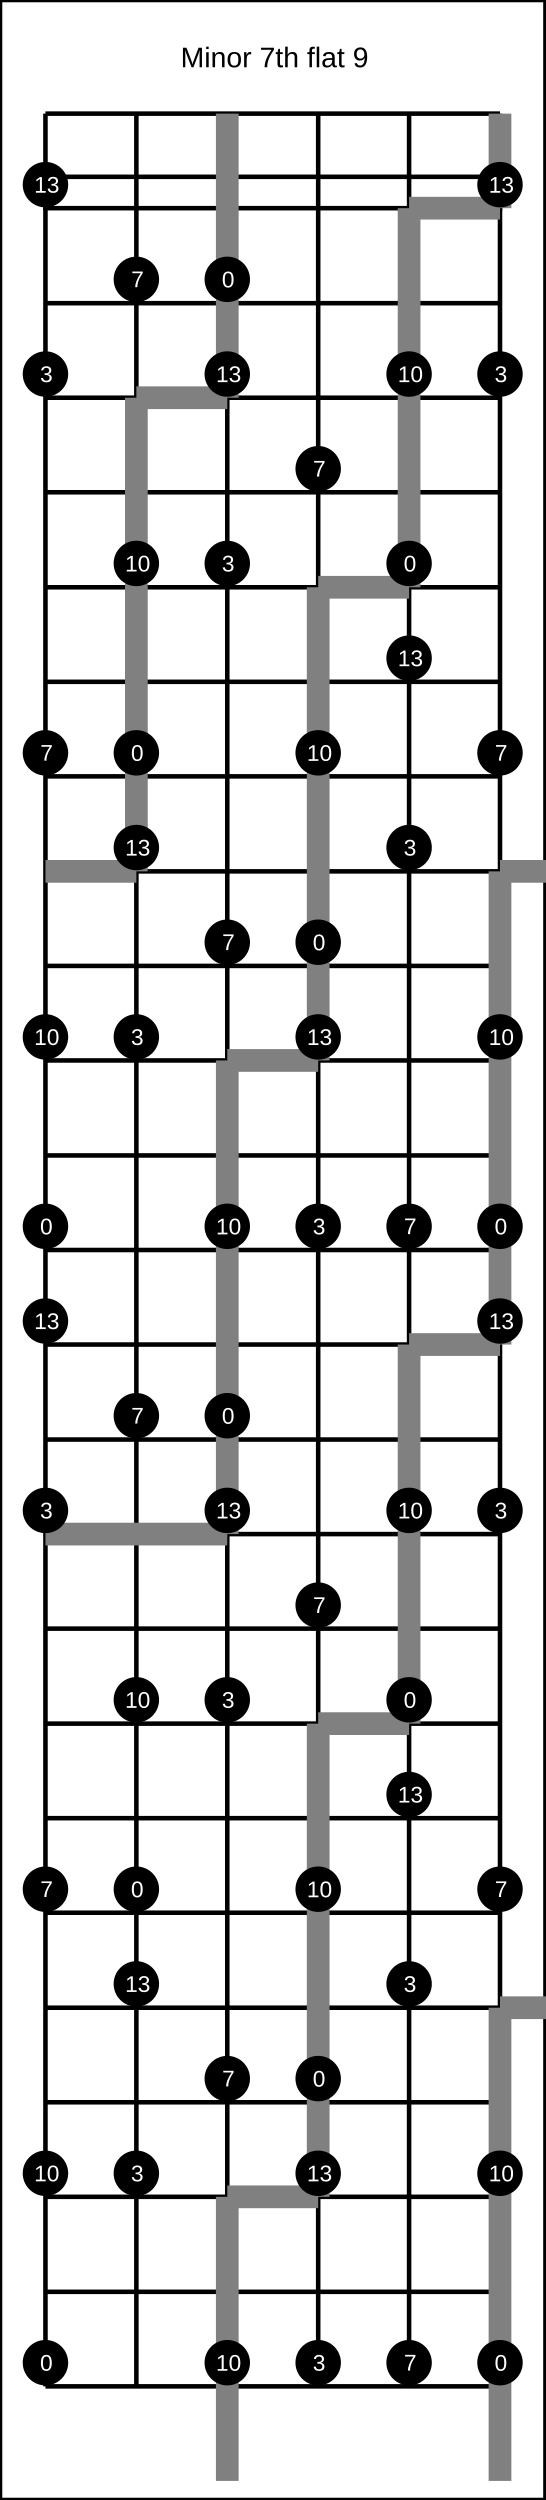
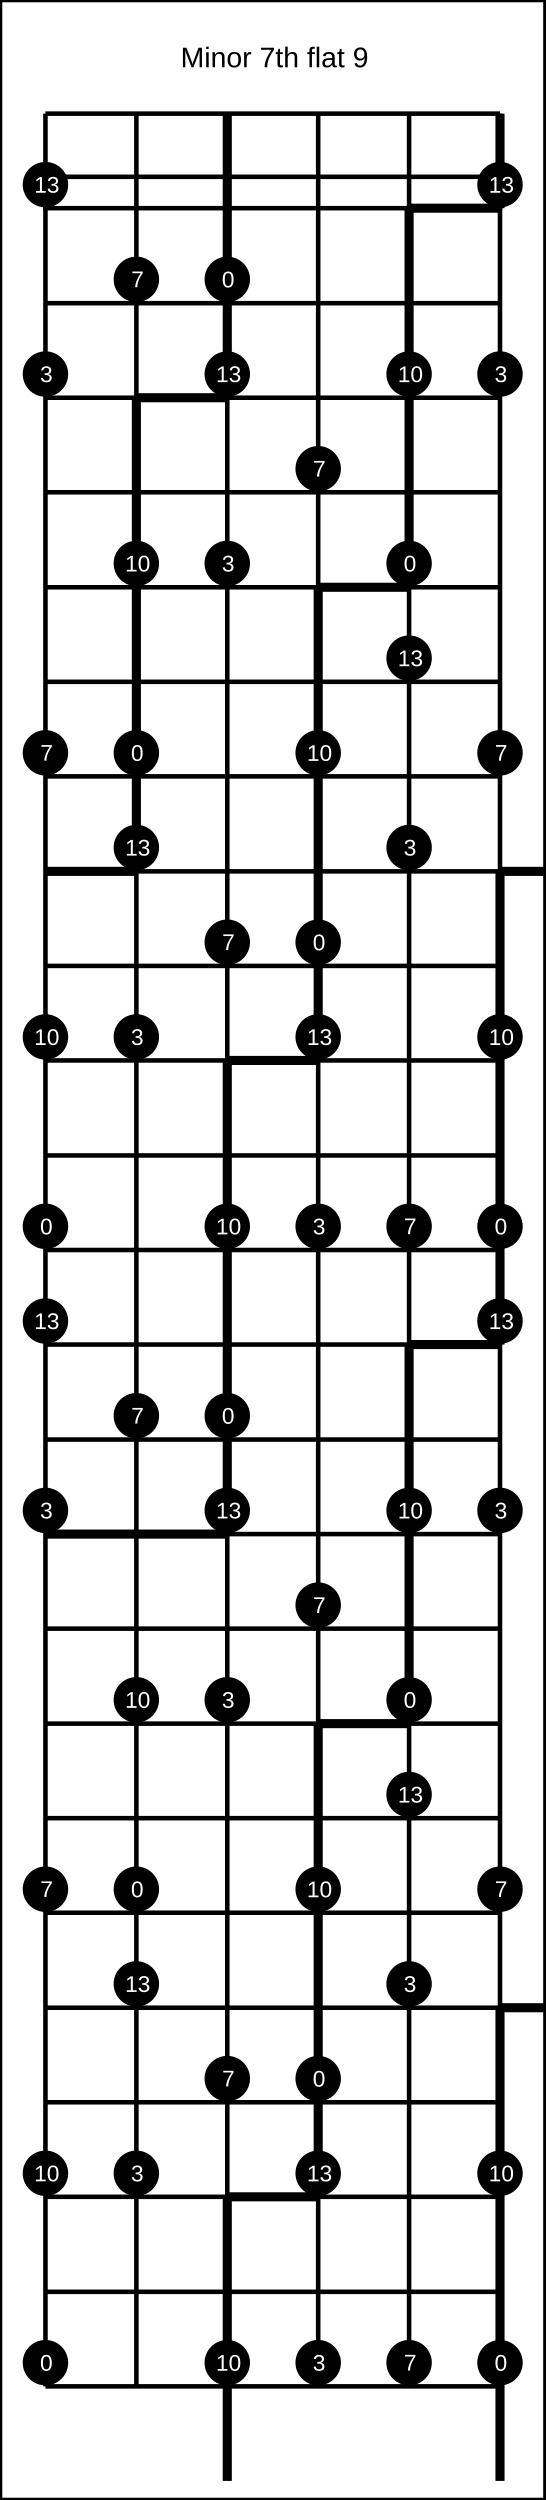
<svg xmlns="http://www.w3.org/2000/svg" xmlns:xlink="http://www.w3.org/1999/xlink" width="240pt" height="1100pt" viewBox="0 0 240 1100" version="1.1">
  <defs>
    <g>
      <symbol overflow="visible" id="glyph0-0">
        <path style="stroke:none;" d="M 1.25 -8.594 L 8.125 -8.594 L 8.125 0 L 1.25 0 Z M 1.719 -8.141 L 1.719 -0.469 L 7.656 -0.469 L 7.656 -8.141 Z M 1.719 -8.141 " />
      </symbol>
      <symbol overflow="visible" id="glyph0-1">
        <path style="stroke:none;" d="M 8.344 0 L 8.344 -5.734 C 8.344 -6.367 8.359 -6.977 8.391 -7.562 C 8.191 -6.832 8.016 -6.266 7.859 -5.859 L 5.641 0 L 4.812 0 L 2.562 -5.859 L 2.219 -6.891 L 2.016 -7.562 L 2.031 -6.891 L 2.062 -5.734 L 2.062 0 L 1.031 0 L 1.031 -8.594 L 2.562 -8.594 L 4.844 -2.641 C 4.926 -2.398 5.004 -2.141 5.078 -1.859 C 5.148 -1.586 5.203 -1.391 5.234 -1.266 C 5.266 -1.43 5.332 -1.68 5.438 -2.016 C 5.539 -2.348 5.609 -2.555 5.641 -2.641 L 7.891 -8.594 L 9.391 -8.594 L 9.391 0 Z M 8.344 0 " />
      </symbol>
      <symbol overflow="visible" id="glyph0-2">
        <path style="stroke:none;" d="M 0.844 -8.016 L 0.844 -9.062 L 1.938 -9.062 L 1.938 -8.016 Z M 0.844 0 L 0.844 -6.609 L 1.938 -6.609 L 1.938 0 Z M 0.844 0 " />
      </symbol>
      <symbol overflow="visible" id="glyph0-3">
        <path style="stroke:none;" d="M 5.031 0 L 5.031 -4.188 C 5.031 -4.625 4.988 -4.961 4.906 -5.203 C 4.82 -5.441 4.688 -5.613 4.5 -5.719 C 4.312 -5.82 4.035 -5.875 3.672 -5.875 C 3.141 -5.875 2.723 -5.691 2.422 -5.328 C 2.117 -4.973 1.969 -4.473 1.969 -3.828 L 1.969 0 L 0.859 0 L 0.859 -5.188 C 0.859 -5.957 0.848 -6.43 0.828 -6.609 L 1.875 -6.609 C 1.875 -6.586 1.875 -6.531 1.875 -6.438 C 1.883 -6.352 1.891 -6.25 1.891 -6.125 C 1.898 -6.008 1.91 -5.789 1.922 -5.469 L 1.938 -5.469 C 2.188 -5.926 2.477 -6.25 2.812 -6.438 C 3.145 -6.625 3.555 -6.719 4.047 -6.719 C 4.773 -6.719 5.305 -6.535 5.641 -6.172 C 5.973 -5.816 6.141 -5.227 6.141 -4.406 L 6.141 0 Z M 5.031 0 " />
      </symbol>
      <symbol overflow="visible" id="glyph0-4">
        <path style="stroke:none;" d="M 6.422 -3.312 C 6.422 -2.156 6.164 -1.289 5.656 -0.719 C 5.156 -0.156 4.422 0.125 3.453 0.125 C 2.484 0.125 1.754 -0.164 1.266 -0.75 C 0.773 -1.344 0.531 -2.195 0.531 -3.312 C 0.531 -5.582 1.516 -6.719 3.484 -6.719 C 4.492 -6.719 5.234 -6.441 5.703 -5.891 C 6.18 -5.336 6.422 -4.477 6.422 -3.312 Z M 5.281 -3.312 C 5.281 -4.219 5.145 -4.879 4.875 -5.297 C 4.602 -5.711 4.145 -5.922 3.5 -5.922 C 2.863 -5.922 2.398 -5.707 2.109 -5.281 C 1.816 -4.863 1.672 -4.207 1.672 -3.312 C 1.672 -2.438 1.812 -1.781 2.094 -1.344 C 2.383 -0.906 2.832 -0.688 3.438 -0.688 C 4.094 -0.688 4.562 -0.895 4.844 -1.312 C 5.133 -1.738 5.281 -2.406 5.281 -3.312 Z M 5.281 -3.312 " />
      </symbol>
      <symbol overflow="visible" id="glyph0-5">
        <path style="stroke:none;" d="M 0.859 0 L 0.859 -5.062 C 0.859 -5.531 0.848 -6.047 0.828 -6.609 L 1.875 -6.609 C 1.906 -5.859 1.922 -5.406 1.922 -5.25 L 1.938 -5.25 C 2.113 -5.82 2.316 -6.207 2.547 -6.406 C 2.773 -6.613 3.098 -6.719 3.516 -6.719 C 3.66 -6.719 3.805 -6.703 3.953 -6.672 L 3.953 -5.656 C 3.805 -5.695 3.613 -5.719 3.375 -5.719 C 2.914 -5.719 2.566 -5.52 2.328 -5.125 C 2.086 -4.738 1.969 -4.176 1.969 -3.438 L 1.969 0 Z M 0.859 0 " />
      </symbol>
      <symbol overflow="visible" id="glyph0-6">
        <path style="stroke:none;" d="" />
      </symbol>
      <symbol overflow="visible" id="glyph0-7">
        <path style="stroke:none;" d="M 6.328 -7.703 C 5.441 -6.359 4.816 -5.305 4.453 -4.547 C 4.098 -3.785 3.828 -3.035 3.641 -2.297 C 3.461 -1.555 3.375 -0.789 3.375 0 L 2.234 0 C 2.234 -1.094 2.461 -2.25 2.922 -3.469 C 3.391 -4.688 4.172 -6.086 5.266 -7.672 L 0.641 -7.672 L 0.641 -8.594 L 6.328 -8.594 Z M 6.328 -7.703 " />
      </symbol>
      <symbol overflow="visible" id="glyph0-8">
        <path style="stroke:none;" d="M 3.375 -0.047 C 3.02 0.047 2.648 0.094 2.266 0.094 C 1.391 0.094 0.953 -0.398 0.953 -1.391 L 0.953 -5.797 L 0.188 -5.797 L 0.188 -6.609 L 1 -6.609 L 1.312 -8.078 L 2.047 -8.078 L 2.047 -6.609 L 3.266 -6.609 L 3.266 -5.797 L 2.047 -5.797 L 2.047 -1.641 C 2.047 -1.316 2.098 -1.094 2.203 -0.969 C 2.305 -0.844 2.488 -0.781 2.75 -0.781 C 2.895 -0.781 3.102 -0.805 3.375 -0.859 Z M 3.375 -0.047 " />
      </symbol>
      <symbol overflow="visible" id="glyph0-9">
        <path style="stroke:none;" d="M 1.938 -5.469 C 2.164 -5.906 2.445 -6.223 2.781 -6.422 C 3.113 -6.617 3.535 -6.719 4.047 -6.719 C 4.766 -6.719 5.289 -6.539 5.625 -6.188 C 5.969 -5.832 6.141 -5.238 6.141 -4.406 L 6.141 0 L 5.031 0 L 5.031 -4.188 C 5.031 -4.656 4.988 -5 4.906 -5.219 C 4.82 -5.445 4.68 -5.613 4.484 -5.719 C 4.285 -5.82 4.016 -5.875 3.672 -5.875 C 3.16 -5.875 2.75 -5.691 2.438 -5.328 C 2.125 -4.973 1.969 -4.492 1.969 -3.891 L 1.969 0 L 0.859 0 L 0.859 -9.062 L 1.969 -9.062 L 1.969 -6.703 C 1.969 -6.453 1.957 -6.191 1.938 -5.922 C 1.926 -5.66 1.922 -5.508 1.922 -5.469 Z M 1.938 -5.469 " />
      </symbol>
      <symbol overflow="visible" id="glyph0-10">
        <path style="stroke:none;" d="M 2.203 -5.797 L 2.203 0 L 1.109 0 L 1.109 -5.797 L 0.172 -5.797 L 0.172 -6.609 L 1.109 -6.609 L 1.109 -7.344 C 1.109 -7.945 1.238 -8.379 1.5 -8.641 C 1.758 -8.91 2.164 -9.047 2.719 -9.047 C 3.02 -9.047 3.273 -9.02 3.484 -8.969 L 3.484 -8.141 C 3.305 -8.172 3.145 -8.188 3 -8.188 C 2.719 -8.188 2.516 -8.113 2.391 -7.969 C 2.266 -7.82 2.203 -7.566 2.203 -7.203 L 2.203 -6.609 L 3.484 -6.609 L 3.484 -5.797 Z M 2.203 -5.797 " />
      </symbol>
      <symbol overflow="visible" id="glyph0-11">
        <path style="stroke:none;" d="M 0.844 0 L 0.844 -9.062 L 1.938 -9.062 L 1.938 0 Z M 0.844 0 " />
      </symbol>
      <symbol overflow="visible" id="glyph0-12">
        <path style="stroke:none;" d="M 2.531 0.125 C 1.863 0.125 1.363 -0.047 1.031 -0.391 C 0.695 -0.742 0.531 -1.227 0.531 -1.844 C 0.531 -2.531 0.754 -3.055 1.203 -3.422 C 1.648 -3.785 2.375 -3.977 3.375 -4 L 4.859 -4.031 L 4.859 -4.391 C 4.859 -4.922 4.742 -5.301 4.516 -5.531 C 4.297 -5.77 3.941 -5.891 3.453 -5.891 C 2.953 -5.891 2.586 -5.805 2.359 -5.641 C 2.141 -5.473 2.008 -5.207 1.969 -4.844 L 0.828 -4.938 C 1.016 -6.125 1.895 -6.719 3.469 -6.719 C 4.301 -6.719 4.926 -6.523 5.344 -6.141 C 5.758 -5.766 5.969 -5.219 5.969 -4.5 L 5.969 -1.656 C 5.969 -1.332 6.008 -1.086 6.094 -0.922 C 6.188 -0.754 6.352 -0.672 6.594 -0.672 C 6.695 -0.672 6.816 -0.688 6.953 -0.719 L 6.953 -0.031 C 6.672 0.031 6.391 0.062 6.109 0.062 C 5.703 0.062 5.406 -0.039 5.219 -0.25 C 5.031 -0.469 4.926 -0.805 4.906 -1.266 L 4.859 -1.266 C 4.578 -0.754 4.25 -0.395 3.875 -0.188 C 3.508 0.02 3.062 0.125 2.531 0.125 Z M 2.781 -0.703 C 3.176 -0.703 3.531 -0.789 3.844 -0.969 C 4.164 -1.156 4.414 -1.406 4.594 -1.719 C 4.77 -2.039 4.859 -2.375 4.859 -2.719 L 4.859 -3.266 L 3.656 -3.234 C 3.145 -3.223 2.754 -3.172 2.484 -3.078 C 2.223 -2.984 2.02 -2.832 1.875 -2.625 C 1.727 -2.414 1.656 -2.148 1.656 -1.828 C 1.656 -1.461 1.75 -1.18 1.938 -0.984 C 2.133 -0.797 2.414 -0.703 2.781 -0.703 Z M 2.781 -0.703 " />
      </symbol>
      <symbol overflow="visible" id="glyph0-13">
        <path style="stroke:none;" d="M 6.359 -4.469 C 6.359 -3 6.086 -1.863 5.547 -1.062 C 5.016 -0.27 4.25 0.125 3.25 0.125 C 2.57 0.125 2.031 -0.016 1.625 -0.297 C 1.227 -0.578 0.941 -1.035 0.766 -1.672 L 1.812 -1.844 C 2.031 -1.125 2.516 -0.766 3.266 -0.766 C 3.898 -0.766 4.391 -1.055 4.734 -1.641 C 5.078 -2.223 5.258 -3.062 5.281 -4.156 C 5.113 -3.781 4.832 -3.484 4.438 -3.266 C 4.039 -3.047 3.609 -2.938 3.141 -2.938 C 2.367 -2.938 1.75 -3.195 1.281 -3.719 C 0.82 -4.25 0.594 -4.953 0.594 -5.828 C 0.594 -6.734 0.844 -7.441 1.344 -7.953 C 1.844 -8.473 2.547 -8.734 3.453 -8.734 C 4.41 -8.734 5.133 -8.379 5.625 -7.672 C 6.113 -6.961 6.359 -5.895 6.359 -4.469 Z M 5.156 -5.531 C 5.156 -6.227 5 -6.785 4.688 -7.203 C 4.375 -7.629 3.945 -7.844 3.406 -7.844 C 2.883 -7.844 2.469 -7.66 2.156 -7.297 C 1.852 -6.93 1.703 -6.441 1.703 -5.828 C 1.703 -5.203 1.852 -4.707 2.156 -4.344 C 2.469 -3.977 2.883 -3.797 3.406 -3.797 C 3.719 -3.797 4.008 -3.867 4.281 -4.016 C 4.551 -4.16 4.766 -4.363 4.922 -4.625 C 5.078 -4.895 5.156 -5.195 5.156 -5.531 Z M 5.156 -5.531 " />
      </symbol>
      <symbol overflow="visible" id="glyph1-0">
        <path style="stroke:none;" d="M 1 -6.875 L 6.5 -6.875 L 6.5 0 L 1 0 Z M 1.375 -6.516 L 1.375 -0.375 L 6.125 -0.375 L 6.125 -6.516 Z M 1.375 -6.516 " />
      </symbol>
      <symbol overflow="visible" id="glyph1-1">
        <path style="stroke:none;" d="M 5.172 -3.438 C 5.172 -2.289 4.969 -1.414 4.562 -0.812 C 4.156 -0.207 3.555 0.094 2.766 0.094 C 1.973 0.094 1.379 -0.203 0.984 -0.797 C 0.586 -1.398 0.391 -2.281 0.391 -3.438 C 0.391 -4.625 0.582 -5.508 0.969 -6.094 C 1.352 -6.688 1.961 -6.984 2.797 -6.984 C 3.609 -6.984 4.207 -6.688 4.594 -6.094 C 4.977 -5.5 5.172 -4.613 5.172 -3.438 Z M 4.281 -3.438 C 4.281 -4.438 4.164 -5.156 3.938 -5.594 C 3.707 -6.039 3.328 -6.266 2.797 -6.266 C 2.254 -6.266 1.863 -6.047 1.625 -5.609 C 1.395 -5.172 1.281 -4.445 1.281 -3.438 C 1.281 -2.469 1.398 -1.754 1.641 -1.297 C 1.879 -0.848 2.258 -0.625 2.781 -0.625 C 3.301 -0.625 3.68 -0.852 3.922 -1.312 C 4.16 -1.77 4.281 -2.477 4.281 -3.438 Z M 4.281 -3.438 " />
      </symbol>
      <symbol overflow="visible" id="glyph1-2">
        <path style="stroke:none;" d="M 5.125 -1.906 C 5.125 -1.27 4.922 -0.773 4.516 -0.422 C 4.109 -0.078 3.531 0.094 2.781 0.094 C 2.094 0.094 1.539 -0.062 1.125 -0.375 C 0.707 -0.688 0.457 -1.148 0.375 -1.766 L 1.297 -1.844 C 1.41 -1.031 1.906 -0.625 2.781 -0.625 C 3.227 -0.625 3.578 -0.734 3.828 -0.953 C 4.078 -1.172 4.203 -1.492 4.203 -1.922 C 4.203 -2.297 4.055 -2.586 3.766 -2.797 C 3.484 -3.016 3.07 -3.125 2.531 -3.125 L 2.031 -3.125 L 2.031 -3.875 L 2.516 -3.875 C 2.992 -3.875 3.363 -3.977 3.625 -4.188 C 3.895 -4.406 4.031 -4.695 4.031 -5.062 C 4.031 -5.438 3.922 -5.727 3.703 -5.938 C 3.484 -6.156 3.16 -6.266 2.734 -6.266 C 2.348 -6.266 2.035 -6.164 1.797 -5.969 C 1.555 -5.77 1.414 -5.488 1.375 -5.125 L 0.5 -5.188 C 0.562 -5.75 0.789 -6.188 1.188 -6.5 C 1.594 -6.82 2.113 -6.984 2.75 -6.984 C 3.438 -6.984 3.973 -6.82 4.359 -6.5 C 4.742 -6.176 4.938 -5.727 4.938 -5.156 C 4.938 -4.719 4.812 -4.359 4.562 -4.078 C 4.312 -3.805 3.953 -3.625 3.484 -3.531 L 3.484 -3.516 C 4.004 -3.453 4.406 -3.273 4.688 -2.984 C 4.977 -2.703 5.125 -2.344 5.125 -1.906 Z M 5.125 -1.906 " />
      </symbol>
      <symbol overflow="visible" id="glyph1-3">
        <path style="stroke:none;" d="M 5.062 -6.172 C 4.352 -5.098 3.852 -4.254 3.562 -3.641 C 3.281 -3.035 3.066 -2.438 2.922 -1.844 C 2.773 -1.25 2.703 -0.633 2.703 0 L 1.781 0 C 1.781 -0.875 1.969 -1.797 2.344 -2.766 C 2.719 -3.742 3.336 -4.867 4.203 -6.141 L 0.516 -6.141 L 0.516 -6.875 L 5.062 -6.875 Z M 5.062 -6.172 " />
      </symbol>
      <symbol overflow="visible" id="glyph1-4">
        <path style="stroke:none;" d="M 0.766 0 L 0.766 -0.75 L 2.516 -0.75 L 2.516 -6.047 L 0.969 -4.938 L 0.969 -5.766 L 2.594 -6.875 L 3.406 -6.875 L 3.406 -0.75 L 5.078 -0.75 L 5.078 0 Z M 0.766 0 " />
      </symbol>
    </g>
  </defs>
  <g id="surface71">
    <path style="fill:none;stroke-width:0.01;stroke-linecap:butt;stroke-linejoin:miter;stroke:rgb(0%,0%,0%);stroke-opacity:1;stroke-miterlimit:10;" d="M 0 0 L 1.2 0 L 1.2 5.5 L 0 5.5 Z M 0 0 " transform="matrix(200,0,0,200,0,0)" />
    <g style="fill:rgb(0%,0%,0%);fill-opacity:1;">
      <use xlink:href="#glyph0-1" x="79.469" y="29.59" />
      <use xlink:href="#glyph0-2" x="89.881" y="29.59" />
      <use xlink:href="#glyph0-3" x="92.658" y="29.59" />
      <use xlink:href="#glyph0-4" x="99.61" y="29.59" />
      <use xlink:href="#glyph0-5" x="106.562" y="29.59" />
      <use xlink:href="#glyph0-6" x="110.725" y="29.59" />
      <use xlink:href="#glyph0-7" x="114.198" y="29.59" />
      <use xlink:href="#glyph0-8" x="121.15" y="29.59" />
      <use xlink:href="#glyph0-9" x="124.623" y="29.59" />
      <use xlink:href="#glyph0-6" x="131.574" y="29.59" />
      <use xlink:href="#glyph0-10" x="135.047" y="29.59" />
      <use xlink:href="#glyph0-11" x="138.52" y="29.59" />
      <use xlink:href="#glyph0-12" x="141.297" y="29.59" />
      <use xlink:href="#glyph0-8" x="148.249" y="29.59" />
      <use xlink:href="#glyph0-6" x="151.722" y="29.59" />
      <use xlink:href="#glyph0-13" x="155.195" y="29.59" />
    </g>
    <path style="fill:none;stroke-width:0.01;stroke-linecap:butt;stroke-linejoin:miter;stroke:rgb(100%,100%,100%);stroke-opacity:1;stroke-miterlimit:10;" d="M 0 0 L 1 0 L 1 5 L 0 5 Z M 0 0 " transform="matrix(200,0,0,200,20,50)" />
    <path style="fill:none;stroke-width:0.01;stroke-linecap:butt;stroke-linejoin:miter;stroke:rgb(0%,0%,0%);stroke-opacity:1;stroke-miterlimit:10;" d="M 0 0.139 L 1 0.139 L 1 0.208 L 0 0.208 Z M 0 0 L 1 0 M 0 0.208 L 1 0.208 M 0 0.417 L 1 0.417 M 0 0.625 L 1 0.625 M 0 0.833 L 1 0.833 M 0 1.042 L 1 1.042 M 0 1.25 L 1 1.25 M 0 1.458 L 1 1.458 M 0 1.667 L 1 1.667 M 0 1.875 L 1 1.875 M 0 2.083 L 1 2.083 M 0 2.292 L 1 2.292 M 0 2.5 L 1 2.5 M 0 2.708 L 1 2.708 M 0 2.917 L 1 2.917 M 0 3.125 L 1 3.125 M 0 3.333 L 1 3.333 M 0 3.542 L 1 3.542 M 0 3.75 L 1 3.75 M 0 3.958 L 1 3.958 M 0 4.167 L 1 4.167 M 0 4.375 L 1 4.375 M 0 4.583 L 1 4.583 M 0 4.792 L 1 4.792 M 0 5 L 1 5 " transform="matrix(200,0,0,200,20,50)" />
    <path style="fill:none;stroke-width:0.01;stroke-linecap:butt;stroke-linejoin:miter;stroke:rgb(0%,0%,0%);stroke-opacity:1;stroke-miterlimit:10;" d="M 0 0 L 0 5 M 0.2 0 L 0.2 5 M 0.4 0 L 0.4 5 M 0.6 0 L 0.6 5 M 0.8 0 L 0.8 5 M 1 0 L 1 5 " transform="matrix(200,0,0,200,20,50)" />
-     <path style="fill:none;stroke-width:0.05;stroke-linecap:butt;stroke-linejoin:miter;stroke:rgb(50%,50%,50%);stroke-opacity:1;stroke-miterlimit:10;" d="M 0.4 0 L 0.4 0.208 M 0.4 0.208 L 0.4 0.417 M 0.4 0.417 L 0.4 0.625 M 0.4 0.625 L 0.2 0.625 M 0.2 0.625 L 0.2 0.833 M 0.2 0.833 L 0.2 1.042 M 0.2 1.042 L 0.2 1.25 M 0.2 1.25 L 0.2 1.458 M 0.2 1.458 L 0.2 1.667 M 0.2 1.667 L 0 1.667 M 0 1.667 " transform="matrix(200,0,0,200,20,50)" />
-     <path style="fill:none;stroke-width:0.05;stroke-linecap:butt;stroke-linejoin:miter;stroke:rgb(50%,50%,50%);stroke-opacity:1;stroke-miterlimit:10;" d="M 1 0 L 1 0.208 M 1 0.208 L 0.8 0.208 M 0.8 0.208 L 0.8 1.042 M 0.8 1.042 L 0.6 1.042 M 0.6 1.042 L 0.6 2.083 M 0.6 2.083 L 0.4 2.083 M 0.4 2.083 L 0.4 3.125 M 0.4 3.125 L 0.2 3.125 M 0.2 3.125 L 0 3.125 M 0 3.125 " transform="matrix(200,0,0,200,20,50)" />
-     <path style="fill:none;stroke-width:0.05;stroke-linecap:butt;stroke-linejoin:miter;stroke:rgb(50%,50%,50%);stroke-opacity:1;stroke-miterlimit:10;" d="M 1.2 1.667 L 1 1.667 M 1 1.667 L 1 2.708 M 1 2.708 L 0.8 2.708 M 0.8 2.708 L 0.8 3.542 M 0.8 3.542 L 0.6 3.542 M 0.6 3.542 L 0.6 4.583 M 0.6 4.583 L 0.4 4.583 M 0.4 4.583 L 0.4 5.208 M 0.4 5.208 " transform="matrix(200,0,0,200,20,50)" />
-     <path style="fill:none;stroke-width:0.05;stroke-linecap:butt;stroke-linejoin:miter;stroke:rgb(50%,50%,50%);stroke-opacity:1;stroke-miterlimit:10;" d="M 1.2 4.167 L 1 4.167 M 1 4.167 L 1 5.208 M 1 5.208 " transform="matrix(200,0,0,200,20,50)" />
+     <path style="fill:none;stroke-width:0.02;stroke-linecap:butt;stroke-linejoin:miter;stroke:rgb(0%,0%,0%);stroke-opacity:1;stroke-miterlimit:10;" d="M 0.4 0 L 0.4 0.208 M 0.4 0.208 L 0.4 0.417 M 0.4 0.417 L 0.4 0.625 M 0.4 0.625 L 0.2 0.625 M 0.2 0.625 L 0.2 0.833 M 0.2 0.833 L 0.2 1.042 M 0.2 1.042 L 0.2 1.25 M 0.2 1.25 L 0.2 1.458 M 0.2 1.458 L 0.2 1.667 M 0.2 1.667 L 0 1.667 M 0 1.667 " transform="matrix(200,0,0,200,20,50)" />
+     <path style="fill:none;stroke-width:0.02;stroke-linecap:butt;stroke-linejoin:miter;stroke:rgb(0%,0%,0%);stroke-opacity:1;stroke-miterlimit:10;" d="M 1 0 L 1 0.208 M 1 0.208 L 0.8 0.208 M 0.8 0.208 L 0.8 1.042 M 0.8 1.042 L 0.6 1.042 M 0.6 1.042 L 0.6 2.083 M 0.6 2.083 L 0.4 2.083 M 0.4 2.083 L 0.4 3.125 M 0.4 3.125 L 0.2 3.125 M 0.2 3.125 L 0 3.125 M 0 3.125 " transform="matrix(200,0,0,200,20,50)" />
+     <path style="fill:none;stroke-width:0.02;stroke-linecap:butt;stroke-linejoin:miter;stroke:rgb(0%,0%,0%);stroke-opacity:1;stroke-miterlimit:10;" d="M 1.2 1.667 L 1 1.667 M 1 1.667 L 1 2.708 M 1 2.708 L 0.8 2.708 M 0.8 2.708 L 0.8 3.542 M 0.8 3.542 L 0.6 3.542 M 0.6 3.542 L 0.6 4.583 M 0.6 4.583 L 0.4 4.583 M 0.4 4.583 L 0.4 5.208 M 0.4 5.208 " transform="matrix(200,0,0,200,20,50)" />
+     <path style="fill:none;stroke-width:0.02;stroke-linecap:butt;stroke-linejoin:miter;stroke:rgb(0%,0%,0%);stroke-opacity:1;stroke-miterlimit:10;" d="M 1.2 4.167 L 1 4.167 M 1 4.167 L 1 5.208 M 1 5.208 " transform="matrix(200,0,0,200,20,50)" />
    <path style=" stroke:none;fill-rule:nonzero;fill:rgb(0%,0%,0%);fill-opacity:1;" d="M 30 539.582 C 30 545.105 25.523 549.582 20 549.582 C 14.477 549.582 10 545.105 10 539.582 C 10 534.059 14.477 529.582 20 529.582 C 25.523 529.582 30 534.059 30 539.582 " />
    <g style="fill:rgb(100%,100%,100%);fill-opacity:1;">
      <use xlink:href="#glyph1-1" x="17.609" y="543.125" />
    </g>
    <path style=" stroke:none;fill-rule:nonzero;fill:rgb(0%,0%,0%);fill-opacity:1;" d="M 23.172 543.125 L 30 1039.582 C 30 1045.105 25.523 1049.582 20 1049.582 C 14.477 1049.582 10 1045.105 10 1039.582 C 10 1034.059 14.477 1029.582 20 1029.582 C 25.523 1029.582 30 1034.059 30 1039.582 " />
    <g style="fill:rgb(100%,100%,100%);fill-opacity:1;">
      <use xlink:href="#glyph1-1" x="17.609" y="1043.125" />
    </g>
    <path style=" stroke:none;fill-rule:nonzero;fill:rgb(0%,0%,0%);fill-opacity:1;" d="M 23.172 1043.125 L 70 331.25 C 70 336.773 65.523 341.25 60 341.25 C 54.477 341.25 50 336.773 50 331.25 C 50 325.727 54.477 321.25 60 321.25 C 65.523 321.25 70 325.727 70 331.25 " />
    <g style="fill:rgb(100%,100%,100%);fill-opacity:1;">
      <use xlink:href="#glyph1-1" x="57.609" y="334.789" />
    </g>
    <path style=" stroke:none;fill-rule:nonzero;fill:rgb(0%,0%,0%);fill-opacity:1;" d="M 63.172 334.789 L 70 831.25 C 70 836.773 65.523 841.25 60 841.25 C 54.477 841.25 50 836.773 50 831.25 C 50 825.727 54.477 821.25 60 821.25 C 65.523 821.25 70 825.727 70 831.25 " />
    <g style="fill:rgb(100%,100%,100%);fill-opacity:1;">
      <use xlink:href="#glyph1-1" x="57.609" y="834.789" />
    </g>
    <path style=" stroke:none;fill-rule:nonzero;fill:rgb(0%,0%,0%);fill-opacity:1;" d="M 63.172 834.789 L 110 122.918 C 110 128.441 105.523 132.918 100 132.918 C 94.477 132.918 90 128.441 90 122.918 C 90 117.395 94.477 112.918 100 112.918 C 105.523 112.918 110 117.395 110 122.918 " />
    <g style="fill:rgb(100%,100%,100%);fill-opacity:1;">
      <use xlink:href="#glyph1-1" x="97.609" y="126.457" />
    </g>
    <path style=" stroke:none;fill-rule:nonzero;fill:rgb(0%,0%,0%);fill-opacity:1;" d="M 103.172 126.457 L 110 622.918 C 110 628.441 105.523 632.918 100 632.918 C 94.477 632.918 90 628.441 90 622.918 C 90 617.395 94.477 612.918 100 612.918 C 105.523 612.918 110 617.395 110 622.918 " />
    <g style="fill:rgb(100%,100%,100%);fill-opacity:1;">
      <use xlink:href="#glyph1-1" x="97.609" y="626.457" />
    </g>
    <path style=" stroke:none;fill-rule:nonzero;fill:rgb(0%,0%,0%);fill-opacity:1;" d="M 103.172 626.457 L 150 414.582 C 150 420.105 145.523 424.582 140 424.582 C 134.477 424.582 130 420.105 130 414.582 C 130 409.059 134.477 404.582 140 404.582 C 145.523 404.582 150 409.059 150 414.582 " />
    <g style="fill:rgb(100%,100%,100%);fill-opacity:1;">
      <use xlink:href="#glyph1-1" x="137.609" y="418.125" />
    </g>
    <path style=" stroke:none;fill-rule:nonzero;fill:rgb(0%,0%,0%);fill-opacity:1;" d="M 143.172 418.125 L 150 914.582 C 150 920.105 145.523 924.582 140 924.582 C 134.477 924.582 130 920.105 130 914.582 C 130 909.059 134.477 904.582 140 904.582 C 145.523 904.582 150 909.059 150 914.582 " />
    <g style="fill:rgb(100%,100%,100%);fill-opacity:1;">
      <use xlink:href="#glyph1-1" x="137.609" y="918.125" />
    </g>
    <path style=" stroke:none;fill-rule:nonzero;fill:rgb(0%,0%,0%);fill-opacity:1;" d="M 143.172 918.125 L 190 247.918 C 190 253.441 185.523 257.918 180 257.918 C 174.477 257.918 170 253.441 170 247.918 C 170 242.395 174.477 237.918 180 237.918 C 185.523 237.918 190 242.395 190 247.918 " />
    <g style="fill:rgb(100%,100%,100%);fill-opacity:1;">
      <use xlink:href="#glyph1-1" x="177.609" y="251.457" />
    </g>
    <path style=" stroke:none;fill-rule:nonzero;fill:rgb(0%,0%,0%);fill-opacity:1;" d="M 183.172 251.457 L 190 747.918 C 190 753.441 185.523 757.918 180 757.918 C 174.477 757.918 170 753.441 170 747.918 C 170 742.395 174.477 737.918 180 737.918 C 185.523 737.918 190 742.395 190 747.918 " />
    <g style="fill:rgb(100%,100%,100%);fill-opacity:1;">
      <use xlink:href="#glyph1-1" x="177.609" y="751.457" />
    </g>
    <path style=" stroke:none;fill-rule:nonzero;fill:rgb(0%,0%,0%);fill-opacity:1;" d="M 183.172 751.457 L 230 539.582 C 230 545.105 225.523 549.582 220 549.582 C 214.477 549.582 210 545.105 210 539.582 C 210 534.059 214.477 529.582 220 529.582 C 225.523 529.582 230 534.059 230 539.582 " />
    <g style="fill:rgb(100%,100%,100%);fill-opacity:1;">
      <use xlink:href="#glyph1-1" x="217.609" y="543.125" />
    </g>
    <path style=" stroke:none;fill-rule:nonzero;fill:rgb(0%,0%,0%);fill-opacity:1;" d="M 223.172 543.125 L 230 1039.582 C 230 1045.105 225.523 1049.582 220 1049.582 C 214.477 1049.582 210 1045.105 210 1039.582 C 210 1034.059 214.477 1029.582 220 1029.582 C 225.523 1029.582 230 1034.059 230 1039.582 " />
    <g style="fill:rgb(100%,100%,100%);fill-opacity:1;">
      <use xlink:href="#glyph1-1" x="217.609" y="1043.125" />
    </g>
    <path style=" stroke:none;fill-rule:nonzero;fill:rgb(0%,0%,0%);fill-opacity:1;" d="M 223.172 1043.125 L 30 164.582 C 30 170.105 25.523 174.582 20 174.582 C 14.477 174.582 10 170.105 10 164.582 C 10 159.059 14.477 154.582 20 154.582 C 25.523 154.582 30 159.059 30 164.582 " />
    <g style="fill:rgb(100%,100%,100%);fill-opacity:1;">
      <use xlink:href="#glyph1-2" x="17.629" y="168.125" />
    </g>
    <path style=" stroke:none;fill-rule:nonzero;fill:rgb(0%,0%,0%);fill-opacity:1;" d="M 23.191 168.125 L 30 664.582 C 30 670.105 25.523 674.582 20 674.582 C 14.477 674.582 10 670.105 10 664.582 C 10 659.059 14.477 654.582 20 654.582 C 25.523 654.582 30 659.059 30 664.582 " />
    <g style="fill:rgb(100%,100%,100%);fill-opacity:1;">
      <use xlink:href="#glyph1-2" x="17.629" y="668.125" />
    </g>
    <path style=" stroke:none;fill-rule:nonzero;fill:rgb(0%,0%,0%);fill-opacity:1;" d="M 23.191 668.125 L 70 456.25 C 70 461.773 65.523 466.25 60 466.25 C 54.477 466.25 50 461.773 50 456.25 C 50 450.727 54.477 446.25 60 446.25 C 65.523 446.25 70 450.727 70 456.25 " />
    <g style="fill:rgb(100%,100%,100%);fill-opacity:1;">
      <use xlink:href="#glyph1-2" x="57.629" y="459.789" />
    </g>
    <path style=" stroke:none;fill-rule:nonzero;fill:rgb(0%,0%,0%);fill-opacity:1;" d="M 63.191 459.789 L 70 956.25 C 70 961.773 65.523 966.25 60 966.25 C 54.477 966.25 50 961.773 50 956.25 C 50 950.727 54.477 946.25 60 946.25 C 65.523 946.25 70 950.727 70 956.25 " />
    <g style="fill:rgb(100%,100%,100%);fill-opacity:1;">
      <use xlink:href="#glyph1-2" x="57.629" y="959.789" />
    </g>
    <path style=" stroke:none;fill-rule:nonzero;fill:rgb(0%,0%,0%);fill-opacity:1;" d="M 63.191 959.789 L 110 247.918 C 110 253.441 105.523 257.918 100 257.918 C 94.477 257.918 90 253.441 90 247.918 C 90 242.395 94.477 237.918 100 237.918 C 105.523 237.918 110 242.395 110 247.918 " />
    <g style="fill:rgb(100%,100%,100%);fill-opacity:1;">
      <use xlink:href="#glyph1-2" x="97.629" y="251.457" />
    </g>
    <path style=" stroke:none;fill-rule:nonzero;fill:rgb(0%,0%,0%);fill-opacity:1;" d="M 103.191 251.457 L 110 747.918 C 110 753.441 105.523 757.918 100 757.918 C 94.477 757.918 90 753.441 90 747.918 C 90 742.395 94.477 737.918 100 737.918 C 105.523 737.918 110 742.395 110 747.918 " />
    <g style="fill:rgb(100%,100%,100%);fill-opacity:1;">
      <use xlink:href="#glyph1-2" x="97.629" y="751.457" />
    </g>
    <path style=" stroke:none;fill-rule:nonzero;fill:rgb(0%,0%,0%);fill-opacity:1;" d="M 103.191 751.457 L 150 539.582 C 150 545.105 145.523 549.582 140 549.582 C 134.477 549.582 130 545.105 130 539.582 C 130 534.059 134.477 529.582 140 529.582 C 145.523 529.582 150 534.059 150 539.582 " />
    <g style="fill:rgb(100%,100%,100%);fill-opacity:1;">
      <use xlink:href="#glyph1-2" x="137.629" y="543.125" />
    </g>
    <path style=" stroke:none;fill-rule:nonzero;fill:rgb(0%,0%,0%);fill-opacity:1;" d="M 143.191 543.125 L 150 1039.582 C 150 1045.105 145.523 1049.582 140 1049.582 C 134.477 1049.582 130 1045.105 130 1039.582 C 130 1034.059 134.477 1029.582 140 1029.582 C 145.523 1029.582 150 1034.059 150 1039.582 " />
    <g style="fill:rgb(100%,100%,100%);fill-opacity:1;">
      <use xlink:href="#glyph1-2" x="137.629" y="1043.125" />
    </g>
    <path style=" stroke:none;fill-rule:nonzero;fill:rgb(0%,0%,0%);fill-opacity:1;" d="M 143.191 1043.125 L 190 372.918 C 190 378.441 185.523 382.918 180 382.918 C 174.477 382.918 170 378.441 170 372.918 C 170 367.395 174.477 362.918 180 362.918 C 185.523 362.918 190 367.395 190 372.918 " />
    <g style="fill:rgb(100%,100%,100%);fill-opacity:1;">
      <use xlink:href="#glyph1-2" x="177.629" y="376.457" />
    </g>
    <path style=" stroke:none;fill-rule:nonzero;fill:rgb(0%,0%,0%);fill-opacity:1;" d="M 183.191 376.457 L 190 872.918 C 190 878.441 185.523 882.918 180 882.918 C 174.477 882.918 170 878.441 170 872.918 C 170 867.395 174.477 862.918 180 862.918 C 185.523 862.918 190 867.395 190 872.918 " />
    <g style="fill:rgb(100%,100%,100%);fill-opacity:1;">
      <use xlink:href="#glyph1-2" x="177.629" y="876.457" />
    </g>
    <path style=" stroke:none;fill-rule:nonzero;fill:rgb(0%,0%,0%);fill-opacity:1;" d="M 183.191 876.457 L 230 164.582 C 230 170.105 225.523 174.582 220 174.582 C 214.477 174.582 210 170.105 210 164.582 C 210 159.059 214.477 154.582 220 154.582 C 225.523 154.582 230 159.059 230 164.582 " />
    <g style="fill:rgb(100%,100%,100%);fill-opacity:1;">
      <use xlink:href="#glyph1-2" x="217.629" y="168.125" />
    </g>
    <path style=" stroke:none;fill-rule:nonzero;fill:rgb(0%,0%,0%);fill-opacity:1;" d="M 223.191 168.125 L 230 664.582 C 230 670.105 225.523 674.582 220 674.582 C 214.477 674.582 210 670.105 210 664.582 C 210 659.059 214.477 654.582 220 654.582 C 225.523 654.582 230 659.059 230 664.582 " />
    <g style="fill:rgb(100%,100%,100%);fill-opacity:1;">
      <use xlink:href="#glyph1-2" x="217.629" y="668.125" />
    </g>
    <path style=" stroke:none;fill-rule:nonzero;fill:rgb(0%,0%,0%);fill-opacity:1;" d="M 223.191 668.125 L 30 331.25 C 30 336.773 25.523 341.25 20 341.25 C 14.477 341.25 10 336.773 10 331.25 C 10 325.727 14.477 321.25 20 321.25 C 25.523 321.25 30 325.727 30 331.25 " />
    <g style="fill:rgb(100%,100%,100%);fill-opacity:1;">
      <use xlink:href="#glyph1-3" x="17.727" y="334.691" />
    </g>
    <path style=" stroke:none;fill-rule:nonzero;fill:rgb(0%,0%,0%);fill-opacity:1;" d="M 23.289 334.691 L 30 831.25 C 30 836.773 25.523 841.25 20 841.25 C 14.477 841.25 10 836.773 10 831.25 C 10 825.727 14.477 821.25 20 821.25 C 25.523 821.25 30 825.727 30 831.25 " />
    <g style="fill:rgb(100%,100%,100%);fill-opacity:1;">
      <use xlink:href="#glyph1-3" x="17.727" y="834.691" />
    </g>
    <path style=" stroke:none;fill-rule:nonzero;fill:rgb(0%,0%,0%);fill-opacity:1;" d="M 23.289 834.691 L 70 122.918 C 70 128.441 65.523 132.918 60 132.918 C 54.477 132.918 50 128.441 50 122.918 C 50 117.395 54.477 112.918 60 112.918 C 65.523 112.918 70 117.395 70 122.918 " />
    <g style="fill:rgb(100%,100%,100%);fill-opacity:1;">
      <use xlink:href="#glyph1-3" x="57.727" y="126.355" />
    </g>
    <path style=" stroke:none;fill-rule:nonzero;fill:rgb(0%,0%,0%);fill-opacity:1;" d="M 63.289 126.355 L 70 622.918 C 70 628.441 65.523 632.918 60 632.918 C 54.477 632.918 50 628.441 50 622.918 C 50 617.395 54.477 612.918 60 612.918 C 65.523 612.918 70 617.395 70 622.918 " />
    <g style="fill:rgb(100%,100%,100%);fill-opacity:1;">
      <use xlink:href="#glyph1-3" x="57.727" y="626.355" />
    </g>
    <path style=" stroke:none;fill-rule:nonzero;fill:rgb(0%,0%,0%);fill-opacity:1;" d="M 63.289 626.355 L 110 414.582 C 110 420.105 105.523 424.582 100 424.582 C 94.477 424.582 90 420.105 90 414.582 C 90 409.059 94.477 404.582 100 404.582 C 105.523 404.582 110 409.059 110 414.582 " />
    <g style="fill:rgb(100%,100%,100%);fill-opacity:1;">
      <use xlink:href="#glyph1-3" x="97.727" y="418.023" />
    </g>
    <path style=" stroke:none;fill-rule:nonzero;fill:rgb(0%,0%,0%);fill-opacity:1;" d="M 103.289 418.023 L 110 914.582 C 110 920.105 105.523 924.582 100 924.582 C 94.477 924.582 90 920.105 90 914.582 C 90 909.059 94.477 904.582 100 904.582 C 105.523 904.582 110 909.059 110 914.582 " />
    <g style="fill:rgb(100%,100%,100%);fill-opacity:1;">
      <use xlink:href="#glyph1-3" x="97.727" y="918.023" />
    </g>
    <path style=" stroke:none;fill-rule:nonzero;fill:rgb(0%,0%,0%);fill-opacity:1;" d="M 103.289 918.023 L 150 206.25 C 150 211.773 145.523 216.25 140 216.25 C 134.477 216.25 130 211.773 130 206.25 C 130 200.727 134.477 196.25 140 196.25 C 145.523 196.25 150 200.727 150 206.25 " />
    <g style="fill:rgb(100%,100%,100%);fill-opacity:1;">
      <use xlink:href="#glyph1-3" x="137.727" y="209.691" />
    </g>
    <path style=" stroke:none;fill-rule:nonzero;fill:rgb(0%,0%,0%);fill-opacity:1;" d="M 143.289 209.691 L 150 706.25 C 150 711.773 145.523 716.25 140 716.25 C 134.477 716.25 130 711.773 130 706.25 C 130 700.727 134.477 696.25 140 696.25 C 145.523 696.25 150 700.727 150 706.25 " />
    <g style="fill:rgb(100%,100%,100%);fill-opacity:1;">
      <use xlink:href="#glyph1-3" x="137.727" y="709.691" />
    </g>
    <path style=" stroke:none;fill-rule:nonzero;fill:rgb(0%,0%,0%);fill-opacity:1;" d="M 143.289 709.691 L 190 539.582 C 190 545.105 185.523 549.582 180 549.582 C 174.477 549.582 170 545.105 170 539.582 C 170 534.059 174.477 529.582 180 529.582 C 185.523 529.582 190 534.059 190 539.582 " />
    <g style="fill:rgb(100%,100%,100%);fill-opacity:1;">
      <use xlink:href="#glyph1-3" x="177.727" y="543.023" />
    </g>
    <path style=" stroke:none;fill-rule:nonzero;fill:rgb(0%,0%,0%);fill-opacity:1;" d="M 183.289 543.023 L 190 1039.582 C 190 1045.105 185.523 1049.582 180 1049.582 C 174.477 1049.582 170 1045.105 170 1039.582 C 170 1034.059 174.477 1029.582 180 1029.582 C 185.523 1029.582 190 1034.059 190 1039.582 " />
    <g style="fill:rgb(100%,100%,100%);fill-opacity:1;">
      <use xlink:href="#glyph1-3" x="177.727" y="1043.023" />
    </g>
    <path style=" stroke:none;fill-rule:nonzero;fill:rgb(0%,0%,0%);fill-opacity:1;" d="M 183.289 1043.023 L 230 331.25 C 230 336.773 225.523 341.25 220 341.25 C 214.477 341.25 210 336.773 210 331.25 C 210 325.727 214.477 321.25 220 321.25 C 225.523 321.25 230 325.727 230 331.25 " />
    <g style="fill:rgb(100%,100%,100%);fill-opacity:1;">
      <use xlink:href="#glyph1-3" x="217.727" y="334.691" />
    </g>
    <path style=" stroke:none;fill-rule:nonzero;fill:rgb(0%,0%,0%);fill-opacity:1;" d="M 223.289 334.691 L 230 831.25 C 230 836.773 225.523 841.25 220 841.25 C 214.477 841.25 210 836.773 210 831.25 C 210 825.727 214.477 821.25 220 821.25 C 225.523 821.25 230 825.727 230 831.25 " />
    <g style="fill:rgb(100%,100%,100%);fill-opacity:1;">
      <use xlink:href="#glyph1-3" x="217.727" y="834.691" />
    </g>
    <path style=" stroke:none;fill-rule:nonzero;fill:rgb(0%,0%,0%);fill-opacity:1;" d="M 223.289 834.691 L 30 456.25 C 30 461.773 25.523 466.25 20 466.25 C 14.477 466.25 10 461.773 10 456.25 C 10 450.727 14.477 446.25 20 446.25 C 25.523 446.25 30 450.727 30 456.25 " />
    <g style="fill:rgb(100%,100%,100%);fill-opacity:1;">
      <use xlink:href="#glyph1-4" x="15.016" y="459.789" />
      <use xlink:href="#glyph1-1" x="20.577" y="459.789" />
    </g>
    <path style=" stroke:none;fill-rule:nonzero;fill:rgb(0%,0%,0%);fill-opacity:1;" d="M 26.141 459.789 L 30 956.25 C 30 961.773 25.523 966.25 20 966.25 C 14.477 966.25 10 961.773 10 956.25 C 10 950.727 14.477 946.25 20 946.25 C 25.523 946.25 30 950.727 30 956.25 " />
    <g style="fill:rgb(100%,100%,100%);fill-opacity:1;">
      <use xlink:href="#glyph1-4" x="15.016" y="959.789" />
      <use xlink:href="#glyph1-1" x="20.577" y="959.789" />
    </g>
    <path style=" stroke:none;fill-rule:nonzero;fill:rgb(0%,0%,0%);fill-opacity:1;" d="M 26.141 959.789 L 70 247.918 C 70 253.441 65.523 257.918 60 257.918 C 54.477 257.918 50 253.441 50 247.918 C 50 242.395 54.477 237.918 60 237.918 C 65.523 237.918 70 242.395 70 247.918 " />
    <g style="fill:rgb(100%,100%,100%);fill-opacity:1;">
      <use xlink:href="#glyph1-4" x="55.016" y="251.457" />
      <use xlink:href="#glyph1-1" x="60.577" y="251.457" />
    </g>
    <path style=" stroke:none;fill-rule:nonzero;fill:rgb(0%,0%,0%);fill-opacity:1;" d="M 66.141 251.457 L 70 747.918 C 70 753.441 65.523 757.918 60 757.918 C 54.477 757.918 50 753.441 50 747.918 C 50 742.395 54.477 737.918 60 737.918 C 65.523 737.918 70 742.395 70 747.918 " />
    <g style="fill:rgb(100%,100%,100%);fill-opacity:1;">
      <use xlink:href="#glyph1-4" x="55.016" y="751.457" />
      <use xlink:href="#glyph1-1" x="60.577" y="751.457" />
    </g>
    <path style=" stroke:none;fill-rule:nonzero;fill:rgb(0%,0%,0%);fill-opacity:1;" d="M 66.141 751.457 L 110 539.582 C 110 545.105 105.523 549.582 100 549.582 C 94.477 549.582 90 545.105 90 539.582 C 90 534.059 94.477 529.582 100 529.582 C 105.523 529.582 110 534.059 110 539.582 " />
    <g style="fill:rgb(100%,100%,100%);fill-opacity:1;">
      <use xlink:href="#glyph1-4" x="95.016" y="543.125" />
      <use xlink:href="#glyph1-1" x="100.577" y="543.125" />
    </g>
    <path style=" stroke:none;fill-rule:nonzero;fill:rgb(0%,0%,0%);fill-opacity:1;" d="M 106.141 543.125 L 110 1039.582 C 110 1045.105 105.523 1049.582 100 1049.582 C 94.477 1049.582 90 1045.105 90 1039.582 C 90 1034.059 94.477 1029.582 100 1029.582 C 105.523 1029.582 110 1034.059 110 1039.582 " />
    <g style="fill:rgb(100%,100%,100%);fill-opacity:1;">
      <use xlink:href="#glyph1-4" x="95.016" y="1043.125" />
      <use xlink:href="#glyph1-1" x="100.577" y="1043.125" />
    </g>
    <path style=" stroke:none;fill-rule:nonzero;fill:rgb(0%,0%,0%);fill-opacity:1;" d="M 106.141 1043.125 L 150 331.25 C 150 336.773 145.523 341.25 140 341.25 C 134.477 341.25 130 336.773 130 331.25 C 130 325.727 134.477 321.25 140 321.25 C 145.523 321.25 150 325.727 150 331.25 " />
    <g style="fill:rgb(100%,100%,100%);fill-opacity:1;">
      <use xlink:href="#glyph1-4" x="135.016" y="334.789" />
      <use xlink:href="#glyph1-1" x="140.577" y="334.789" />
    </g>
    <path style=" stroke:none;fill-rule:nonzero;fill:rgb(0%,0%,0%);fill-opacity:1;" d="M 146.141 334.789 L 150 831.25 C 150 836.773 145.523 841.25 140 841.25 C 134.477 841.25 130 836.773 130 831.25 C 130 825.727 134.477 821.25 140 821.25 C 145.523 821.25 150 825.727 150 831.25 " />
    <g style="fill:rgb(100%,100%,100%);fill-opacity:1;">
      <use xlink:href="#glyph1-4" x="135.016" y="834.789" />
      <use xlink:href="#glyph1-1" x="140.577" y="834.789" />
    </g>
    <path style=" stroke:none;fill-rule:nonzero;fill:rgb(0%,0%,0%);fill-opacity:1;" d="M 146.141 834.789 L 190 164.582 C 190 170.105 185.523 174.582 180 174.582 C 174.477 174.582 170 170.105 170 164.582 C 170 159.059 174.477 154.582 180 154.582 C 185.523 154.582 190 159.059 190 164.582 " />
    <g style="fill:rgb(100%,100%,100%);fill-opacity:1;">
      <use xlink:href="#glyph1-4" x="175.016" y="168.125" />
      <use xlink:href="#glyph1-1" x="180.577" y="168.125" />
    </g>
    <path style=" stroke:none;fill-rule:nonzero;fill:rgb(0%,0%,0%);fill-opacity:1;" d="M 186.141 168.125 L 190 664.582 C 190 670.105 185.523 674.582 180 674.582 C 174.477 674.582 170 670.105 170 664.582 C 170 659.059 174.477 654.582 180 654.582 C 185.523 654.582 190 659.059 190 664.582 " />
    <g style="fill:rgb(100%,100%,100%);fill-opacity:1;">
      <use xlink:href="#glyph1-4" x="175.016" y="668.125" />
      <use xlink:href="#glyph1-1" x="180.577" y="668.125" />
    </g>
    <path style=" stroke:none;fill-rule:nonzero;fill:rgb(0%,0%,0%);fill-opacity:1;" d="M 186.141 668.125 L 230 456.25 C 230 461.773 225.523 466.25 220 466.25 C 214.477 466.25 210 461.773 210 456.25 C 210 450.727 214.477 446.25 220 446.25 C 225.523 446.25 230 450.727 230 456.25 " />
    <g style="fill:rgb(100%,100%,100%);fill-opacity:1;">
      <use xlink:href="#glyph1-4" x="215.016" y="459.789" />
      <use xlink:href="#glyph1-1" x="220.577" y="459.789" />
    </g>
    <path style=" stroke:none;fill-rule:nonzero;fill:rgb(0%,0%,0%);fill-opacity:1;" d="M 226.141 459.789 L 230 956.25 C 230 961.773 225.523 966.25 220 966.25 C 214.477 966.25 210 961.773 210 956.25 C 210 950.727 214.477 946.25 220 946.25 C 225.523 946.25 230 950.727 230 956.25 " />
    <g style="fill:rgb(100%,100%,100%);fill-opacity:1;">
      <use xlink:href="#glyph1-4" x="215.016" y="959.789" />
      <use xlink:href="#glyph1-1" x="220.577" y="959.789" />
    </g>
    <path style=" stroke:none;fill-rule:nonzero;fill:rgb(0%,0%,0%);fill-opacity:1;" d="M 226.141 959.789 L 30 81.25 C 30 86.773 25.523 91.25 20 91.25 C 14.477 91.25 10 86.773 10 81.25 C 10 75.727 14.477 71.25 20 71.25 C 25.523 71.25 30 75.727 30 81.25 " />
    <g style="fill:rgb(100%,100%,100%);fill-opacity:1;">
      <use xlink:href="#glyph1-4" x="15.039" y="84.789" />
      <use xlink:href="#glyph1-2" x="20.601" y="84.789" />
    </g>
    <path style=" stroke:none;fill-rule:nonzero;fill:rgb(0%,0%,0%);fill-opacity:1;" d="M 26.164 84.789 L 30 581.25 C 30 586.773 25.523 591.25 20 591.25 C 14.477 591.25 10 586.773 10 581.25 C 10 575.727 14.477 571.25 20 571.25 C 25.523 571.25 30 575.727 30 581.25 " />
    <g style="fill:rgb(100%,100%,100%);fill-opacity:1;">
      <use xlink:href="#glyph1-4" x="15.039" y="584.789" />
      <use xlink:href="#glyph1-2" x="20.601" y="584.789" />
    </g>
    <path style=" stroke:none;fill-rule:nonzero;fill:rgb(0%,0%,0%);fill-opacity:1;" d="M 26.164 584.789 L 70 372.918 C 70 378.441 65.523 382.918 60 382.918 C 54.477 382.918 50 378.441 50 372.918 C 50 367.395 54.477 362.918 60 362.918 C 65.523 362.918 70 367.395 70 372.918 " />
    <g style="fill:rgb(100%,100%,100%);fill-opacity:1;">
      <use xlink:href="#glyph1-4" x="55.039" y="376.457" />
      <use xlink:href="#glyph1-2" x="60.601" y="376.457" />
    </g>
    <path style=" stroke:none;fill-rule:nonzero;fill:rgb(0%,0%,0%);fill-opacity:1;" d="M 66.164 376.457 L 70 872.918 C 70 878.441 65.523 882.918 60 882.918 C 54.477 882.918 50 878.441 50 872.918 C 50 867.395 54.477 862.918 60 862.918 C 65.523 862.918 70 867.395 70 872.918 " />
    <g style="fill:rgb(100%,100%,100%);fill-opacity:1;">
      <use xlink:href="#glyph1-4" x="55.039" y="876.457" />
      <use xlink:href="#glyph1-2" x="60.601" y="876.457" />
    </g>
    <path style=" stroke:none;fill-rule:nonzero;fill:rgb(0%,0%,0%);fill-opacity:1;" d="M 66.164 876.457 L 110 164.582 C 110 170.105 105.523 174.582 100 174.582 C 94.477 174.582 90 170.105 90 164.582 C 90 159.059 94.477 154.582 100 154.582 C 105.523 154.582 110 159.059 110 164.582 " />
    <g style="fill:rgb(100%,100%,100%);fill-opacity:1;">
      <use xlink:href="#glyph1-4" x="95.039" y="168.125" />
      <use xlink:href="#glyph1-2" x="100.601" y="168.125" />
    </g>
    <path style=" stroke:none;fill-rule:nonzero;fill:rgb(0%,0%,0%);fill-opacity:1;" d="M 106.164 168.125 L 110 664.582 C 110 670.105 105.523 674.582 100 674.582 C 94.477 674.582 90 670.105 90 664.582 C 90 659.059 94.477 654.582 100 654.582 C 105.523 654.582 110 659.059 110 664.582 " />
    <g style="fill:rgb(100%,100%,100%);fill-opacity:1;">
      <use xlink:href="#glyph1-4" x="95.039" y="668.125" />
      <use xlink:href="#glyph1-2" x="100.601" y="668.125" />
    </g>
    <path style=" stroke:none;fill-rule:nonzero;fill:rgb(0%,0%,0%);fill-opacity:1;" d="M 106.164 668.125 L 150 456.25 C 150 461.773 145.523 466.25 140 466.25 C 134.477 466.25 130 461.773 130 456.25 C 130 450.727 134.477 446.25 140 446.25 C 145.523 446.25 150 450.727 150 456.25 " />
    <g style="fill:rgb(100%,100%,100%);fill-opacity:1;">
      <use xlink:href="#glyph1-4" x="135.039" y="459.789" />
      <use xlink:href="#glyph1-2" x="140.601" y="459.789" />
    </g>
    <path style=" stroke:none;fill-rule:nonzero;fill:rgb(0%,0%,0%);fill-opacity:1;" d="M 146.164 459.789 L 150 956.25 C 150 961.773 145.523 966.25 140 966.25 C 134.477 966.25 130 961.773 130 956.25 C 130 950.727 134.477 946.25 140 946.25 C 145.523 946.25 150 950.727 150 956.25 " />
    <g style="fill:rgb(100%,100%,100%);fill-opacity:1;">
      <use xlink:href="#glyph1-4" x="135.039" y="959.789" />
      <use xlink:href="#glyph1-2" x="140.601" y="959.789" />
    </g>
    <path style=" stroke:none;fill-rule:nonzero;fill:rgb(0%,0%,0%);fill-opacity:1;" d="M 146.164 959.789 L 190 289.582 C 190 295.105 185.523 299.582 180 299.582 C 174.477 299.582 170 295.105 170 289.582 C 170 284.059 174.477 279.582 180 279.582 C 185.523 279.582 190 284.059 190 289.582 " />
    <g style="fill:rgb(100%,100%,100%);fill-opacity:1;">
      <use xlink:href="#glyph1-4" x="175.039" y="293.125" />
      <use xlink:href="#glyph1-2" x="180.601" y="293.125" />
    </g>
    <path style=" stroke:none;fill-rule:nonzero;fill:rgb(0%,0%,0%);fill-opacity:1;" d="M 186.164 293.125 L 190 789.582 C 190 795.105 185.523 799.582 180 799.582 C 174.477 799.582 170 795.105 170 789.582 C 170 784.059 174.477 779.582 180 779.582 C 185.523 779.582 190 784.059 190 789.582 " />
    <g style="fill:rgb(100%,100%,100%);fill-opacity:1;">
      <use xlink:href="#glyph1-4" x="175.039" y="793.125" />
      <use xlink:href="#glyph1-2" x="180.601" y="793.125" />
    </g>
    <path style=" stroke:none;fill-rule:nonzero;fill:rgb(0%,0%,0%);fill-opacity:1;" d="M 186.164 793.125 L 230 81.25 C 230 86.773 225.523 91.25 220 91.25 C 214.477 91.25 210 86.773 210 81.25 C 210 75.727 214.477 71.25 220 71.25 C 225.523 71.25 230 75.727 230 81.25 " />
    <g style="fill:rgb(100%,100%,100%);fill-opacity:1;">
      <use xlink:href="#glyph1-4" x="215.039" y="84.789" />
      <use xlink:href="#glyph1-2" x="220.601" y="84.789" />
    </g>
    <path style=" stroke:none;fill-rule:nonzero;fill:rgb(0%,0%,0%);fill-opacity:1;" d="M 226.164 84.789 L 230 581.25 C 230 586.773 225.523 591.25 220 591.25 C 214.477 591.25 210 586.773 210 581.25 C 210 575.727 214.477 571.25 220 571.25 C 225.523 571.25 230 575.727 230 581.25 " />
    <g style="fill:rgb(100%,100%,100%);fill-opacity:1;">
      <use xlink:href="#glyph1-4" x="215.039" y="584.789" />
      <use xlink:href="#glyph1-2" x="220.601" y="584.789" />
    </g>
  </g>
</svg>
